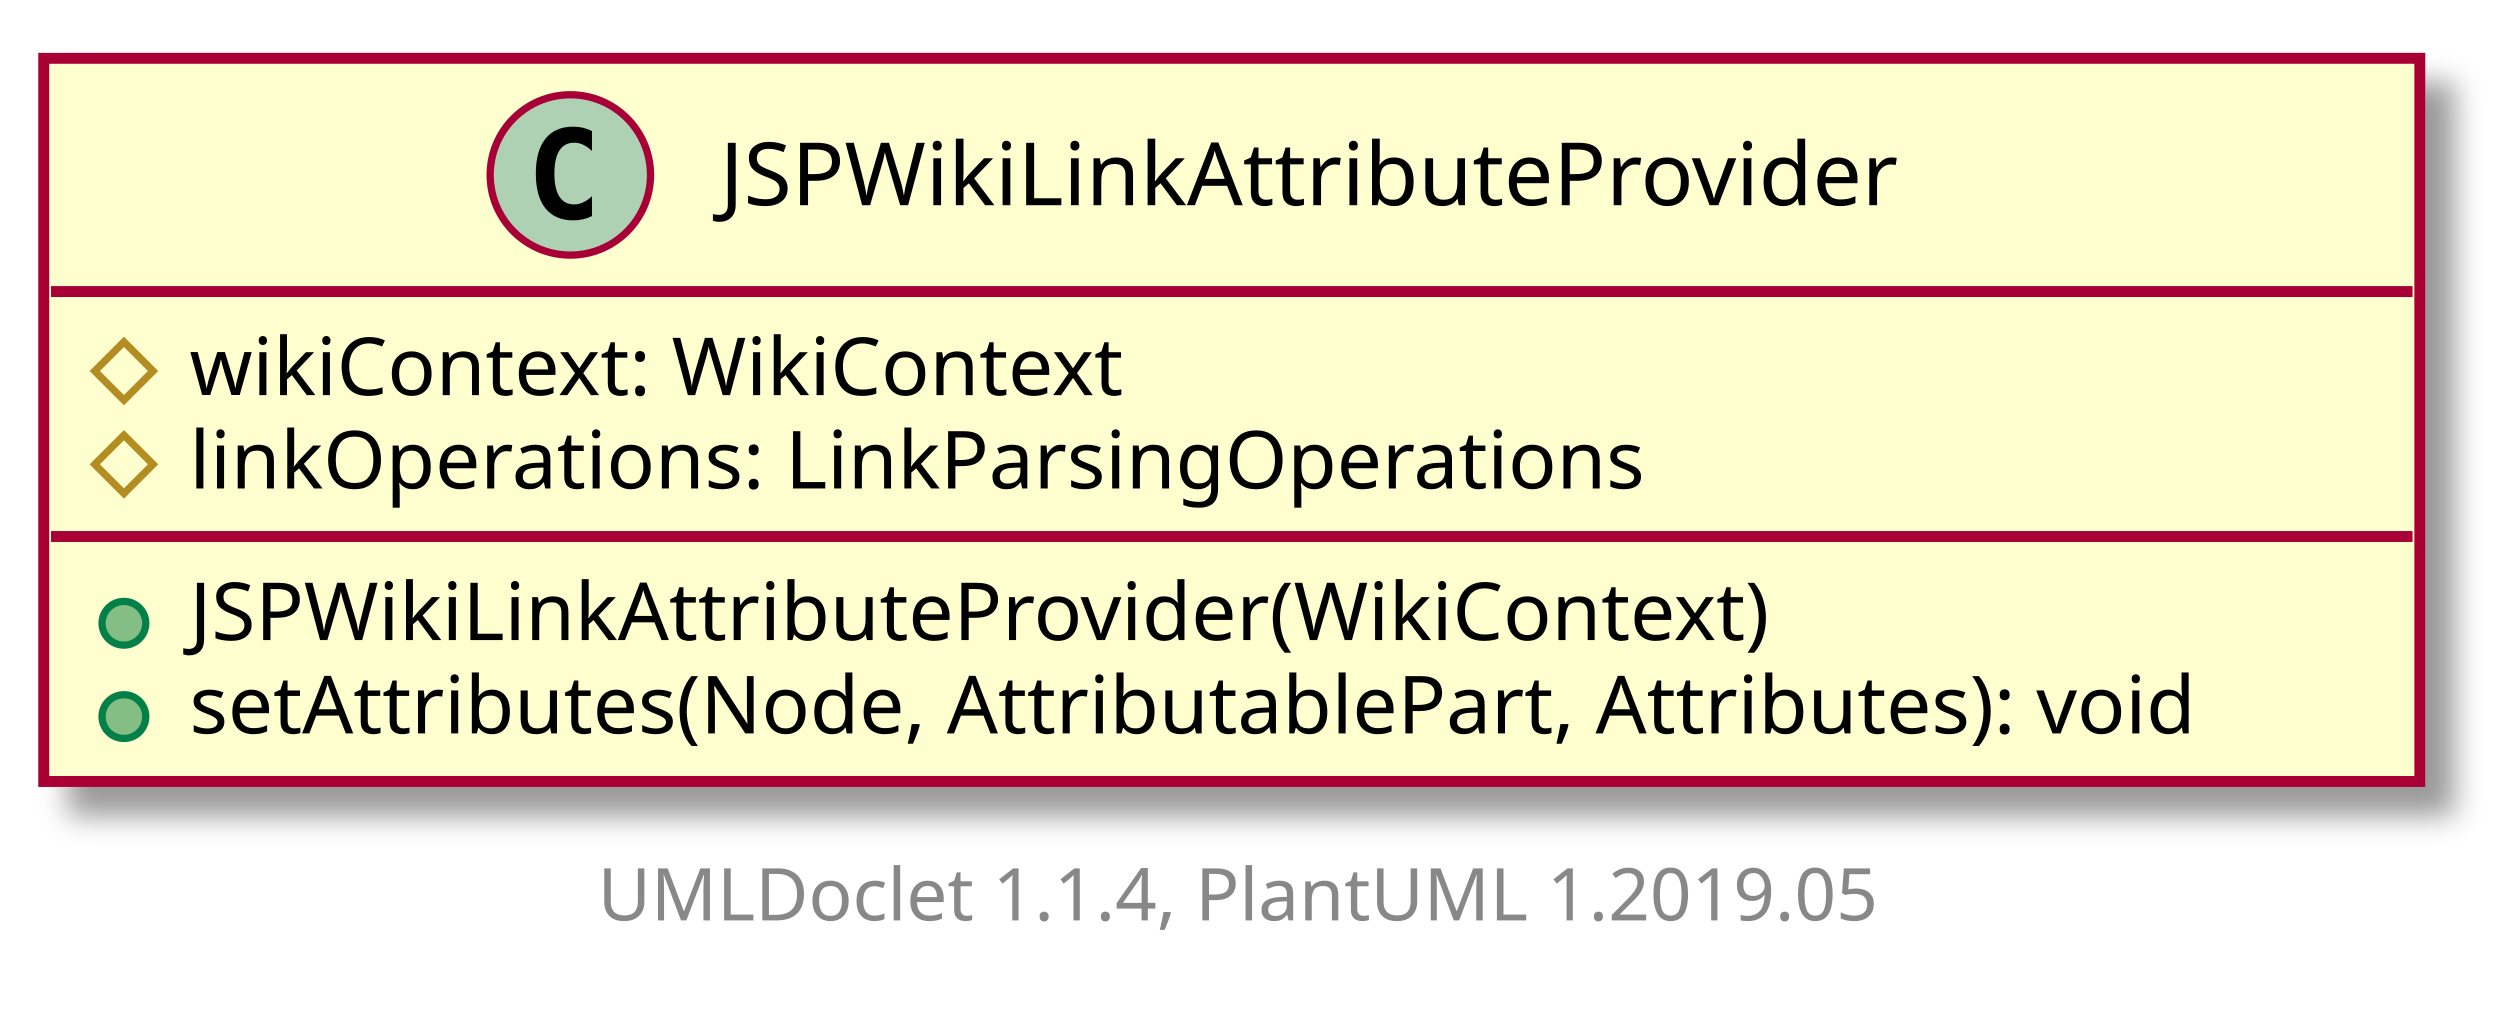
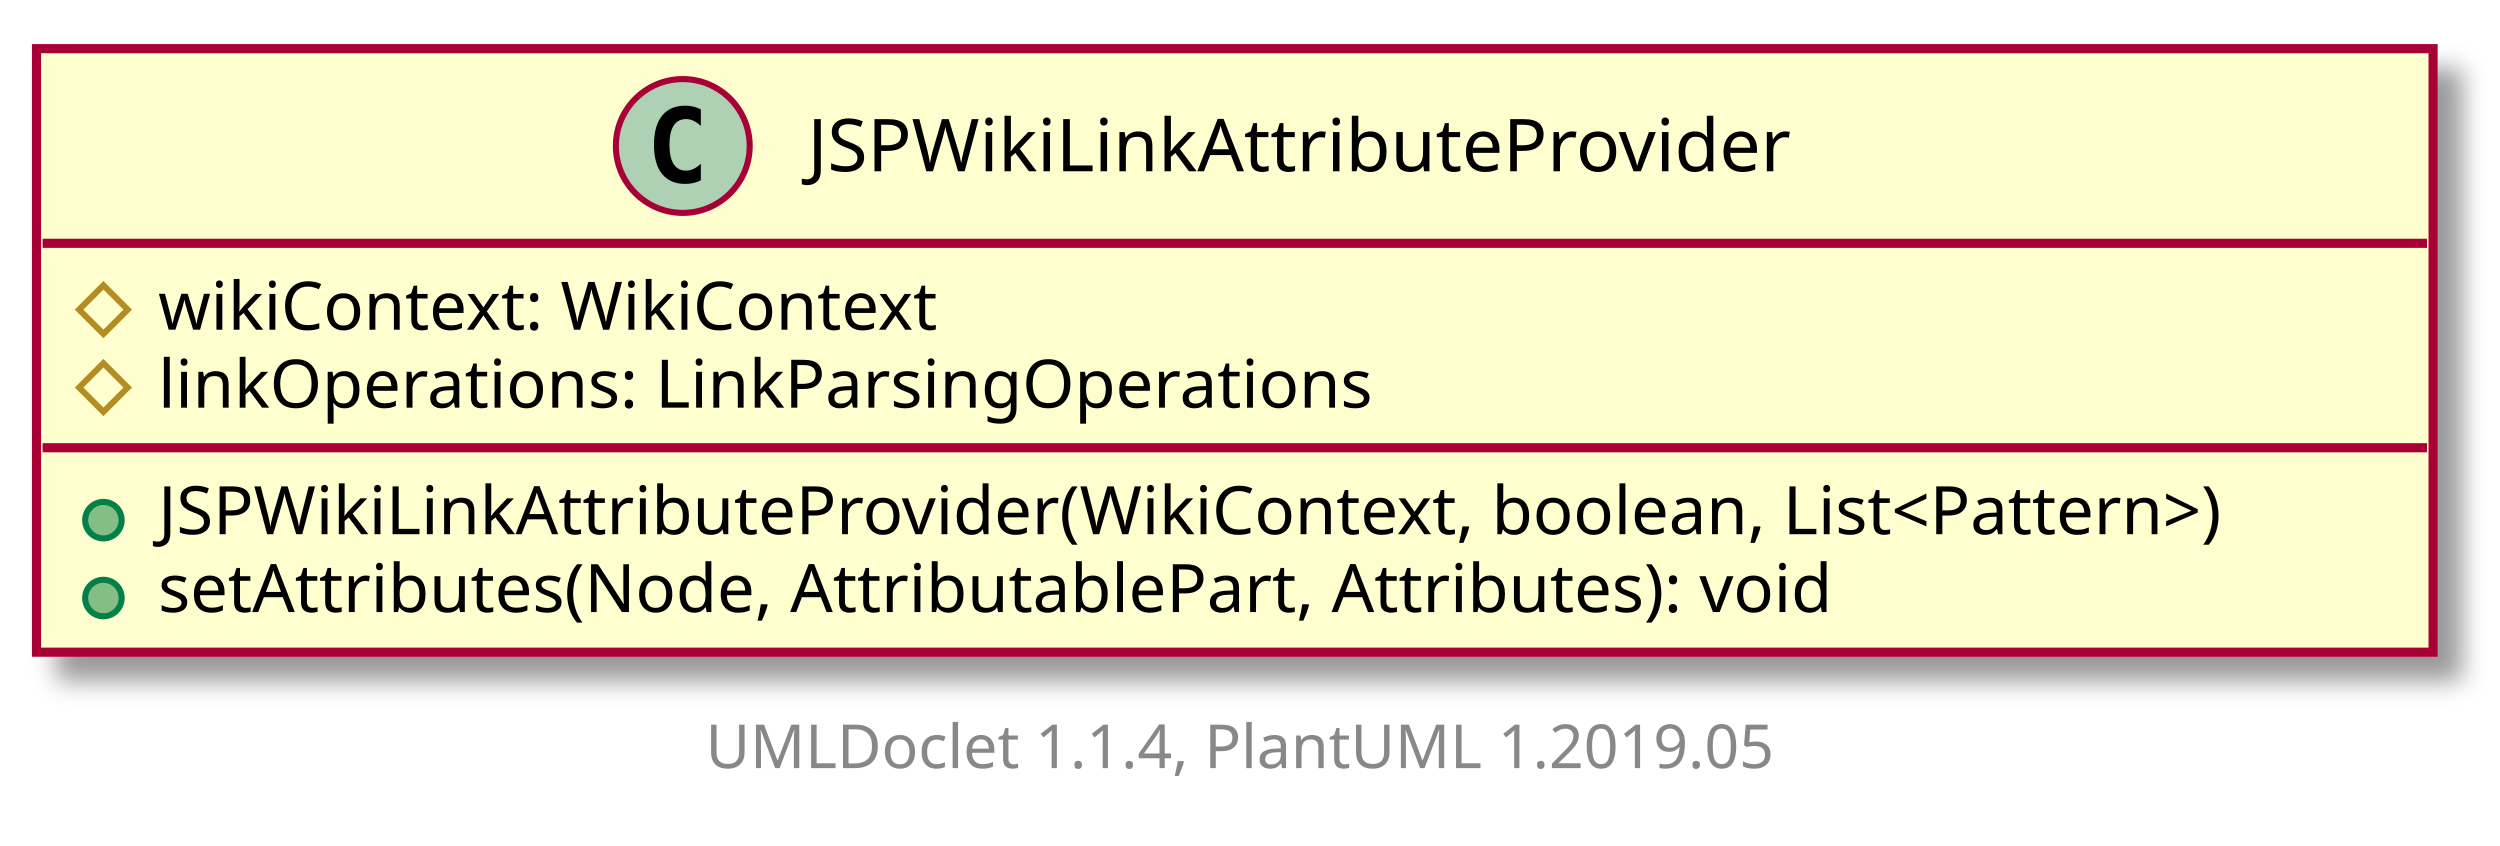
- <svg xmlns="http://www.w3.org/2000/svg" xmlns:xlink="http://www.w3.org/1999/xlink" contentScriptType="application/ecmascript" contentStyleType="text/css" height="139px" preserveAspectRatio="none" style="width:343px;height:139px;" version="1.1" viewBox="0 0 343 139" width="343px" zoomAndPan="magnify">
+ <svg xmlns="http://www.w3.org/2000/svg" xmlns:xlink="http://www.w3.org/1999/xlink" contentScriptType="application/ecmascript" contentStyleType="text/css" height="139px" preserveAspectRatio="none" style="width:411px;height:139px;" version="1.1" viewBox="0 0 411 139" width="411px" zoomAndPan="magnify">
  <defs>
-     <filter height="300%" id="f1sg5zga1t8y60" width="300%" x="-1" y="-1">
+     <filter height="300%" id="f2i8moy762bfw" width="300%" x="-1" y="-1">
      <feGaussianBlur result="blurOut" stdDeviation="2.0" />
      <feColorMatrix in="blurOut" result="blurOut2" type="matrix" values="0 0 0 0 0 0 0 0 0 0 0 0 0 0 0 0 0 0 .4 0" />
      <feOffset dx="4.0" dy="4.0" in="blurOut2" result="blurOut3" />
      <feBlend in="SourceGraphic" in2="blurOut3" mode="normal" />
    </filter>
  </defs>
  <g>
    <a href="JSPWikiLinkAttributeProvider.html" target="_top" xlink:actuate="onRequest" xlink:show="new" xlink:title="JSPWikiLinkAttributeProvider.html" xlink:type="simple">
-       <rect fill="#FEFECE" filter="url(#f1sg5zga1t8y60)" height="99.219" id="JSPWikiLinkAttributeProvider" style="stroke: #A80036; stroke-width: 1.5;" width="326" x="6" y="8" />
-       <ellipse cx="78.25" cy="24" fill="#ADD1B2" rx="11" ry="11" style="stroke: #A80036; stroke-width: 1.0;" />
-       <path d="M81.219,29.641 Q80.641,29.938 80,30.086 Q79.359,30.234 78.656,30.234 Q76.156,30.234 74.836,28.586 Q73.516,26.938 73.516,23.812 Q73.516,20.688 74.836,19.031 Q76.156,17.375 78.656,17.375 Q79.359,17.375 80.008,17.531 Q80.656,17.688 81.219,17.984 L81.219,20.703 Q80.594,20.125 80,19.852 Q79.406,19.578 78.781,19.578 Q77.438,19.578 76.75,20.648 Q76.062,21.719 76.062,23.812 Q76.062,25.906 76.75,26.977 Q77.438,28.047 78.781,28.047 Q79.406,28.047 80,27.773 Q80.594,27.5 81.219,26.922 L81.219,29.641 Z " />
-       <text fill="#000000" font-family="sans-serif" font-size="12" lengthAdjust="spacingAndGlyphs" textLength="173" x="98.75" y="28.154">JSPWikiLinkAttributeProvider</text>
-       <line style="stroke: #A80036; stroke-width: 1.5;" x1="7" x2="331" y1="40" y2="40" />
+       <rect fill="#FEFECE" filter="url(#f2i8moy762bfw)" height="99.219" id="JSPWikiLinkAttributeProvider" style="stroke: #A80036; stroke-width: 1.5;" width="394" x="6" y="8" />
+       <ellipse cx="112.25" cy="24" fill="#ADD1B2" rx="11" ry="11" style="stroke: #A80036; stroke-width: 1.0;" />
+       <path d="M115.219,29.641 Q114.641,29.938 114,30.086 Q113.359,30.234 112.656,30.234 Q110.156,30.234 108.836,28.586 Q107.516,26.938 107.516,23.812 Q107.516,20.688 108.836,19.031 Q110.156,17.375 112.656,17.375 Q113.359,17.375 114.008,17.531 Q114.656,17.688 115.219,17.984 L115.219,20.703 Q114.594,20.125 114,19.852 Q113.406,19.578 112.781,19.578 Q111.438,19.578 110.75,20.648 Q110.062,21.719 110.062,23.812 Q110.062,25.906 110.75,26.977 Q111.438,28.047 112.781,28.047 Q113.406,28.047 114,27.773 Q114.594,27.5 115.219,26.922 L115.219,29.641 Z " />
+       <text fill="#000000" font-family="sans-serif" font-size="12" lengthAdjust="spacingAndGlyphs" textLength="173" x="132.75" y="28.154">JSPWikiLinkAttributeProvider</text>
+       <line style="stroke: #A80036; stroke-width: 1.5;" x1="7" x2="399" y1="40" y2="40" />
      <polygon fill="none" points="17,46.902,21,50.902,17,54.902,13,50.902" style="stroke: #B38D22; stroke-width: 1.0;" />
      <text fill="#000000" font-family="sans-serif" font-size="11" lengthAdjust="spacingAndGlyphs" textLength="136" x="26" y="54.21">wikiContext: WikiContext</text>
      <polygon fill="none" points="17,59.707,21,63.707,17,67.707,13,63.707" style="stroke: #B38D22; stroke-width: 1.0;" />
      <text fill="#000000" font-family="sans-serif" font-size="11" lengthAdjust="spacingAndGlyphs" textLength="218" x="26" y="67.015">linkOperations: LinkParsingOperations</text>
-       <line style="stroke: #A80036; stroke-width: 1.5;" x1="7" x2="331" y1="73.609" y2="73.609" />
+       <line style="stroke: #A80036; stroke-width: 1.5;" x1="7" x2="399" y1="73.609" y2="73.609" />
      <ellipse cx="17" cy="85.512" fill="#84BE84" rx="3" ry="3" style="stroke: #038048; stroke-width: 1.0;" />
-       <text fill="#000000" font-family="sans-serif" font-size="11" lengthAdjust="spacingAndGlyphs" textLength="228" x="26" y="87.82">JSPWikiLinkAttributeProvider(WikiContext)</text>
+       <text fill="#000000" font-family="sans-serif" font-size="11" lengthAdjust="spacingAndGlyphs" textLength="368" x="26" y="87.82">JSPWikiLinkAttributeProvider(WikiContext, boolean, List&lt;Pattern&gt;)</text>
      <ellipse cx="17" cy="98.316" fill="#84BE84" rx="3" ry="3" style="stroke: #038048; stroke-width: 1.0;" />
      <text fill="#000000" font-family="sans-serif" font-size="11" lengthAdjust="spacingAndGlyphs" textLength="300" x="26" y="100.624">setAttributes(Node, AttributablePart, Attributes): void</text>
    </a>
-     <text fill="#888888" font-family="sans-serif" font-size="10" lengthAdjust="spacingAndGlyphs" textLength="186" x="82" y="126.282">UMLDoclet 1.1.4, PlantUML 1.2019.05</text>
+     <text fill="#888888" font-family="sans-serif" font-size="10" lengthAdjust="spacingAndGlyphs" textLength="186" x="116" y="126.282">UMLDoclet 1.1.4, PlantUML 1.2019.05</text>
  </g>
</svg>
